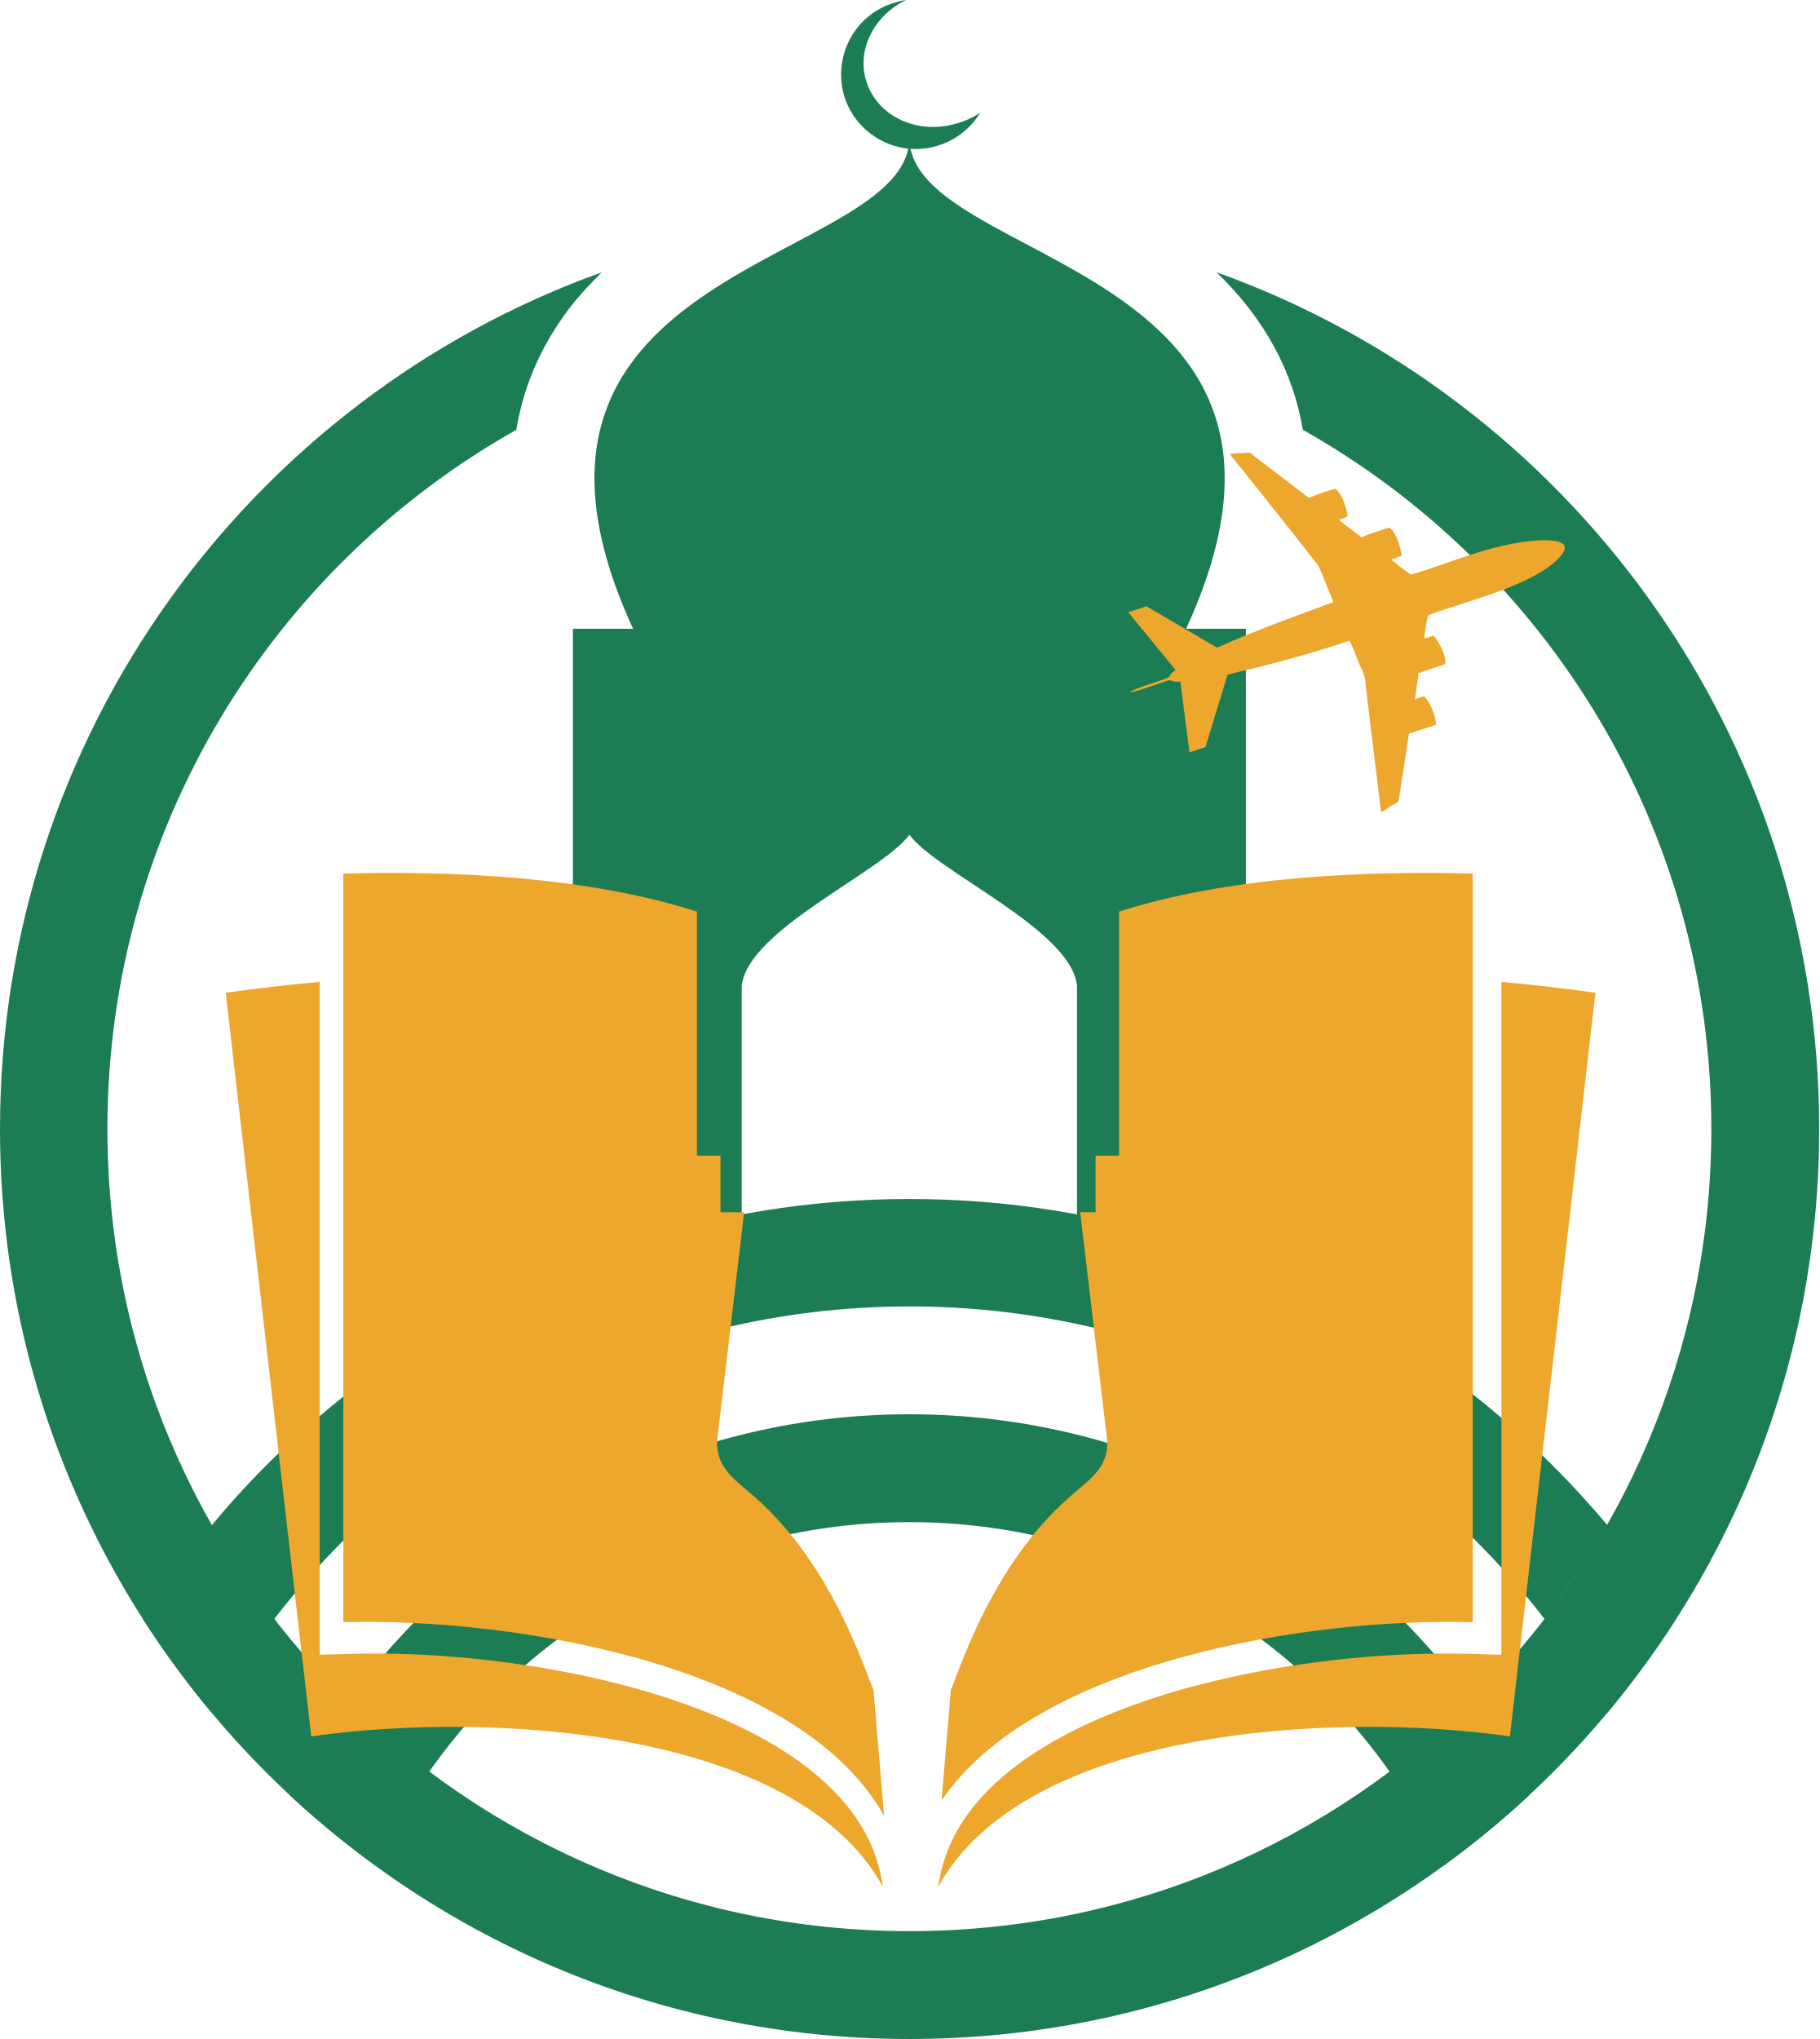
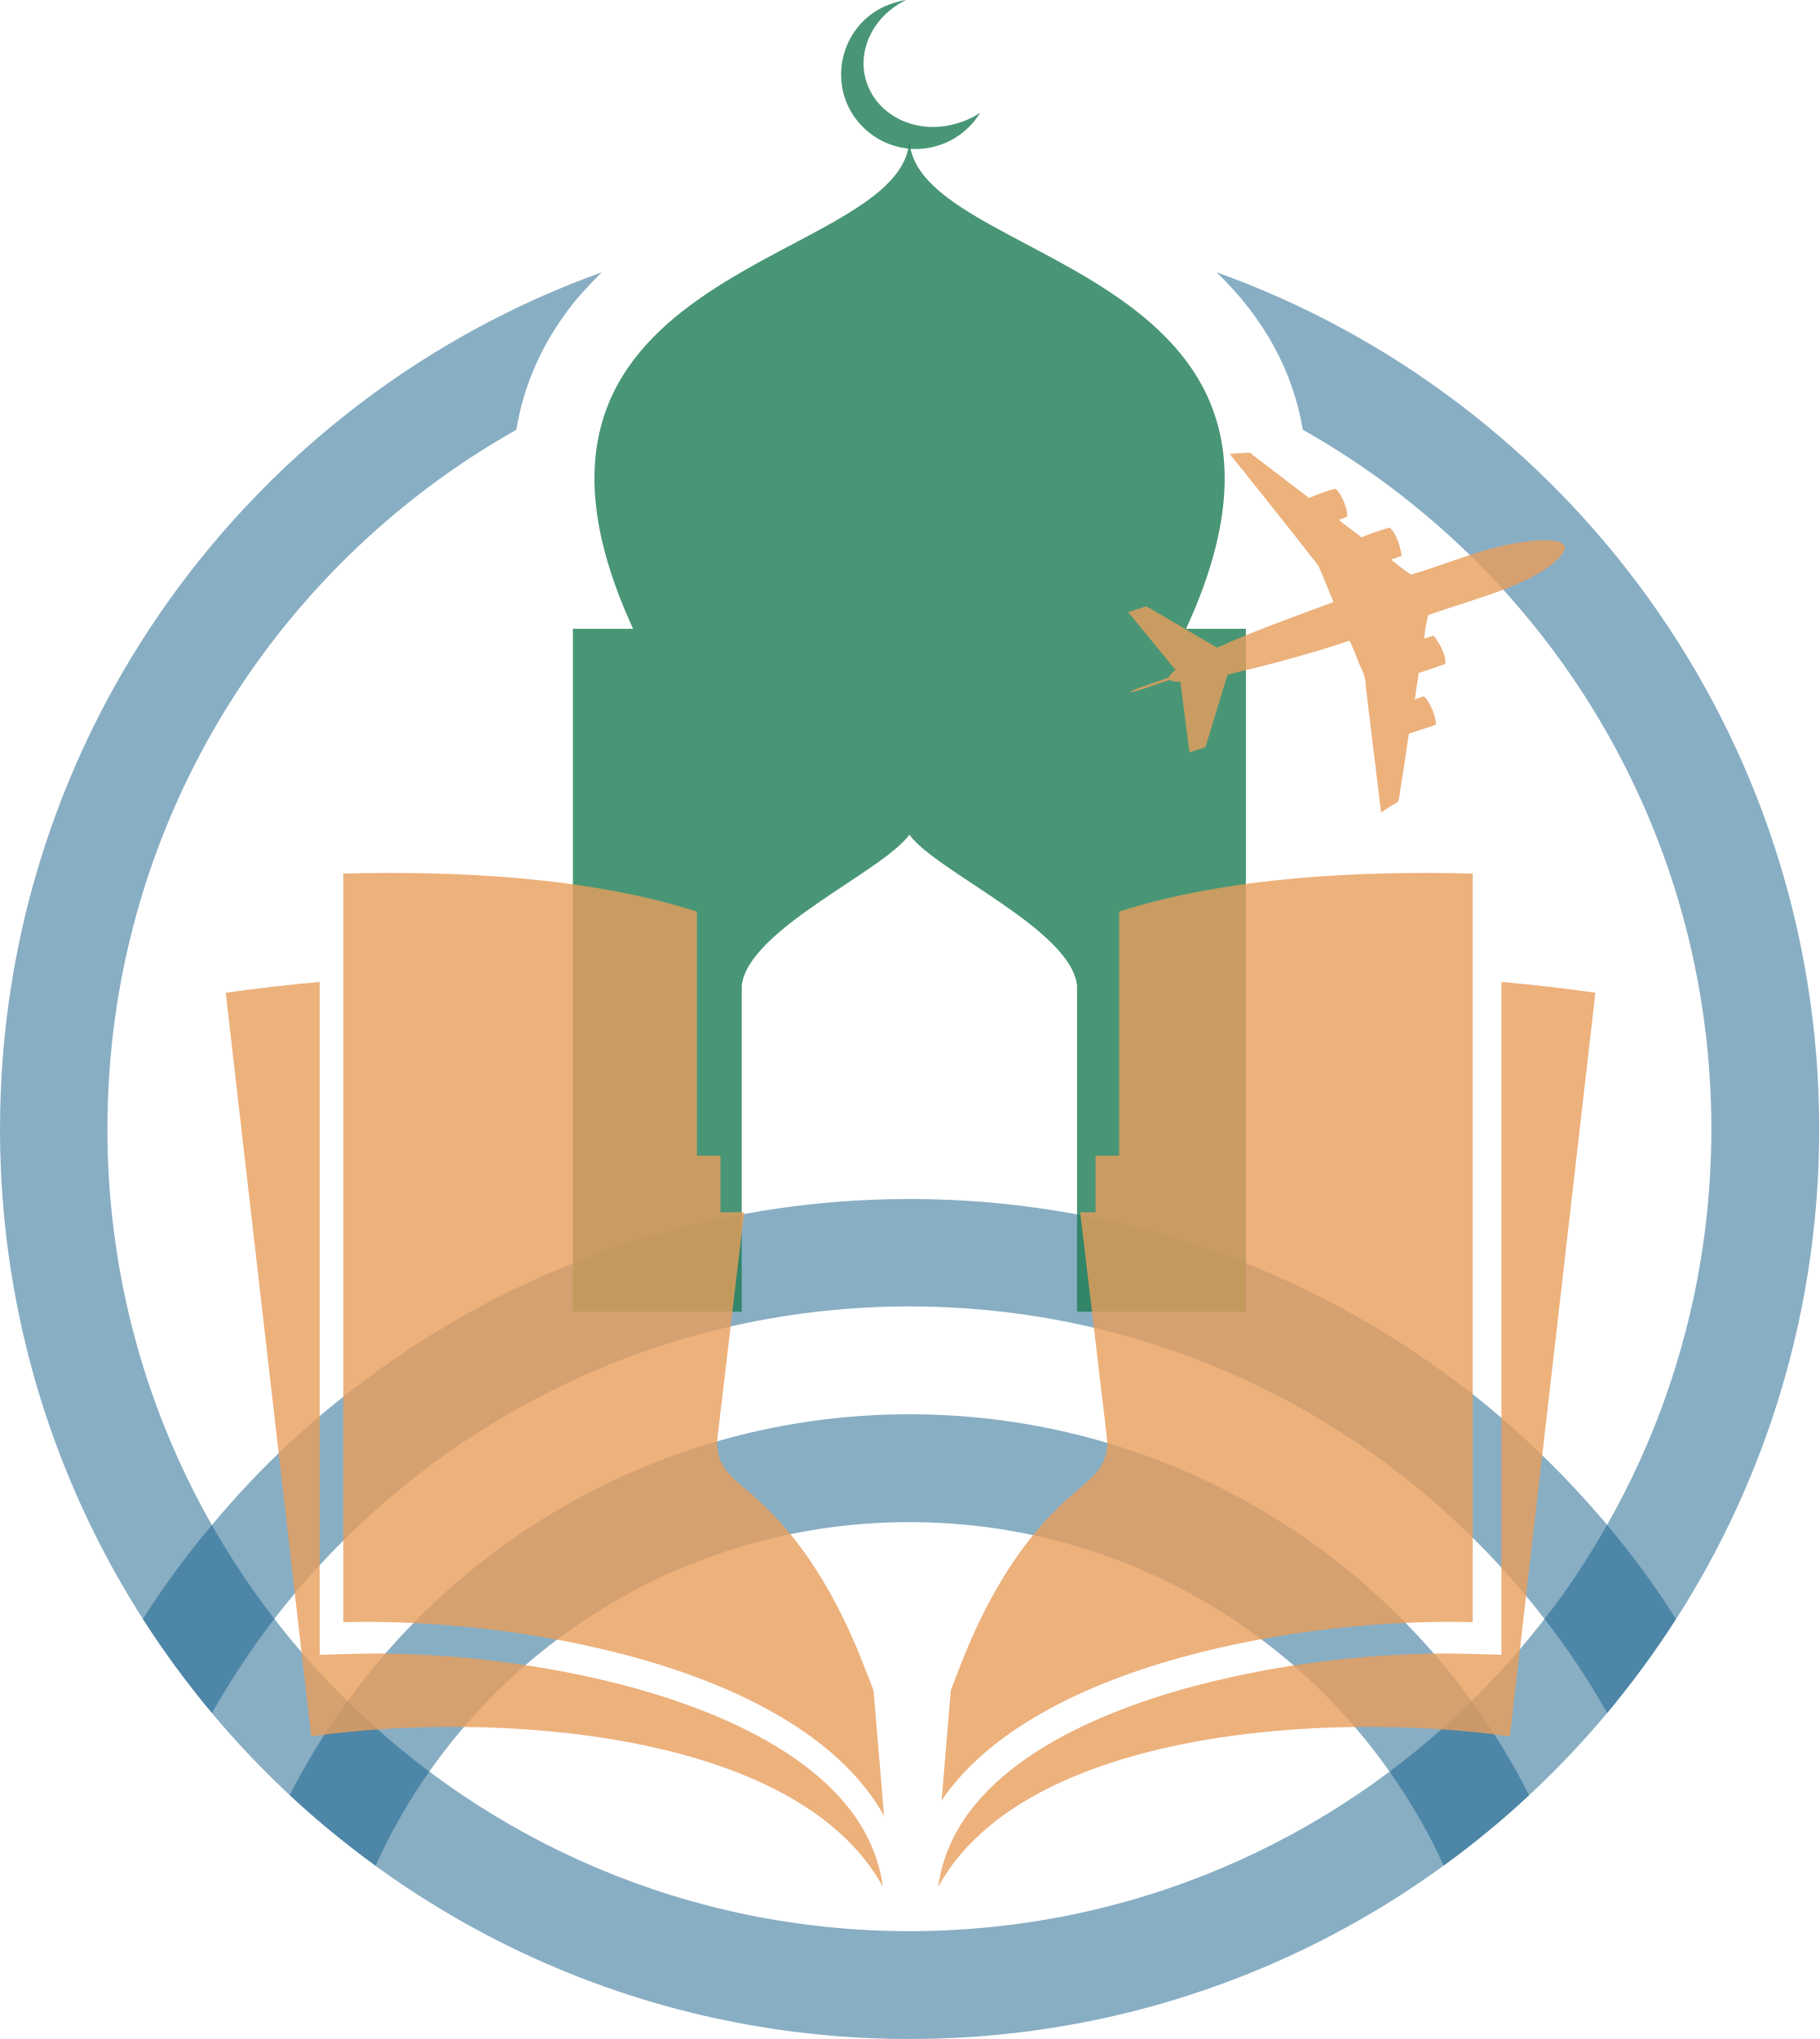
<svg xmlns="http://www.w3.org/2000/svg" viewBox="307.252 49.757 126.737 142.018" width="126.737" height="142.018">
  <g transform="matrix(1, 0, 0, -1, 0.333115, 499.3765)">
    <g transform="translate(314.4023 370.9849)">
-       <path d="M 0 0 C 0 20.92 11.48 39.118 28.488 48.699 C 28.998 51.817 30.303 54.851 32.57 57.657 C 33.165 58.365 33.789 59.018 34.44 59.669 C 9.978 50.882 -7.483 27.468 -7.483 0 C -7.483 -35.008 20.863 -63.383 55.871 -63.383 C 90.879 -63.383 119.254 -35.008 119.254 0 C 119.254 27.496 101.735 50.91 77.272 59.669 C 80.646 56.41 82.602 52.725 83.282 48.699 C 100.29 39.118 111.741 20.892 111.741 0 C 111.741 -30.869 86.74 -55.871 55.871 -55.871 C 25.03 -55.871 0 -30.869 0 0" style="fill-rule: evenodd; fill-opacity: 1; fill: rgb(28, 124, 84);" />
+       <path d="M 0 0 C 0 20.92 11.48 39.118 28.488 48.699 C 28.998 51.817 30.303 54.851 32.57 57.657 C 33.165 58.365 33.789 59.018 34.44 59.669 C 9.978 50.882 -7.483 27.468 -7.483 0 C -7.483 -35.008 20.863 -63.383 55.871 -63.383 C 90.879 -63.383 119.254 -35.008 119.254 0 C 119.254 27.496 101.735 50.91 77.272 59.669 C 80.646 56.41 82.602 52.725 83.282 48.699 C 100.29 39.118 111.741 20.892 111.741 0 C 111.741 -30.869 86.74 -55.871 55.871 -55.871 C 25.03 -55.871 0 -30.869 0 0" style="fill-rule: evenodd; fill-opacity: 1; fill: rgb(18, 94, 138, 0.5);" />
    </g>
    <g transform="translate(414.5215 336.856)">
-       <path d="M 0 0 C 1.616 -2.069 3.062 -4.252 4.366 -6.548 C 6.095 -4.451 7.711 -2.268 9.156 0 C 7.711 2.296 6.095 4.479 4.366 6.548 C 3.062 4.252 1.616 2.069 0 0 M -92.834 -6.548 C -91.53 -4.252 -90.085 -2.069 -88.497 0 C -78.264 13.238 -62.248 21.77 -44.248 21.77 C -26.22 21.77 -10.204 13.238 0 0 C 1.588 2.069 3.062 4.252 4.366 6.548 C 2.665 8.561 0.851 10.488 -1.077 12.274 C -2.947 14.031 -4.932 15.675 -7.029 17.178 C -17.489 24.774 -30.33 29.253 -44.248 29.253 C -58.138 29.253 -71.008 24.774 -81.438 17.178 C -83.536 15.675 -85.521 14.031 -87.42 12.274 C -89.348 10.488 -91.162 8.561 -92.834 6.548 C -91.559 4.309 -90.142 2.154 -88.554 0.113 C -90.142 2.154 -91.559 4.309 -92.834 6.548 C -94.592 4.479 -96.179 2.296 -97.653 0 C -96.179 -2.268 -94.592 -4.451 -92.834 -6.548" style="fill-rule: evenodd; fill-opacity: 1; fill: rgb(28, 124, 84);" />
+       <path d="M 0 0 C 1.616 -2.069 3.062 -4.252 4.366 -6.548 C 6.095 -4.451 7.711 -2.268 9.156 0 C 7.711 2.296 6.095 4.479 4.366 6.548 C 3.062 4.252 1.616 2.069 0 0 M -92.834 -6.548 C -91.53 -4.252 -90.085 -2.069 -88.497 0 C -78.264 13.238 -62.248 21.77 -44.248 21.77 C -26.22 21.77 -10.204 13.238 0 0 C 1.588 2.069 3.062 4.252 4.366 6.548 C 2.665 8.561 0.851 10.488 -1.077 12.274 C -2.947 14.031 -4.932 15.675 -7.029 17.178 C -17.489 24.774 -30.33 29.253 -44.248 29.253 C -58.138 29.253 -71.008 24.774 -81.438 17.178 C -83.536 15.675 -85.521 14.031 -87.42 12.274 C -89.348 10.488 -91.162 8.561 -92.834 6.548 C -91.559 4.309 -90.142 2.154 -88.554 0.113 C -90.142 2.154 -91.559 4.309 -92.834 6.548 C -94.592 4.479 -96.179 2.296 -97.653 0 C -96.179 -2.268 -94.592 -4.451 -92.834 -6.548" style="fill-rule: evenodd; fill-opacity: 1; fill: rgb(18, 94, 138, 0.5);" />
    </g>
    <g transform="translate(327.1016 324.582)">
-       <path d="M 0 0 C 1.162 2.296 2.522 4.479 4.025 6.548 C 12.813 18.652 27.07 26.532 43.172 26.532 C 59.272 26.532 73.559 18.652 82.347 6.548 C 83.849 4.479 85.181 2.296 86.343 0 C 84.473 -1.758 82.488 -3.374 80.391 -4.904 C 79.398 -2.693 78.18 -0.596 76.818 1.36 L 76.648 1.644 L 76.62 1.644 C 69.222 12.16 57.005 19.02 43.172 19.02 C 29.339 19.02 17.121 12.16 9.723 1.644 C 8.277 -0.397 7.03 -2.608 5.981 -4.904 C 3.884 -3.374 1.899 -1.758 0 0" style="fill-rule: evenodd; fill-opacity: 1; fill: rgb(28, 124, 84);" />
+       <path d="M 0 0 C 1.162 2.296 2.522 4.479 4.025 6.548 C 12.813 18.652 27.07 26.532 43.172 26.532 C 59.272 26.532 73.559 18.652 82.347 6.548 C 83.849 4.479 85.181 2.296 86.343 0 C 84.473 -1.758 82.488 -3.374 80.391 -4.904 C 79.398 -2.693 78.18 -0.596 76.818 1.36 L 76.648 1.644 L 76.62 1.644 C 69.222 12.16 57.005 19.02 43.172 19.02 C 29.339 19.02 17.121 12.16 9.723 1.644 C 8.277 -0.397 7.03 -2.608 5.981 -4.904 C 3.884 -3.374 1.899 -1.758 0 0" style="fill-rule: evenodd; fill-opacity: 1; fill: rgb(18, 94, 138, 0.5);" />
    </g>
    <g transform="matrix(1, 0, 0, 1, 369.3091, 449.4496)">
-       <path d="M 0 0 C 0.255 0.085 0.51 0.142 0.736 0.17 C -1.446 -0.879 -2.693 -3.203 -2.069 -5.386 C -1.361 -7.88 1.445 -9.241 4.195 -8.447 C 4.818 -8.277 5.386 -8.022 5.896 -7.682 C 5.244 -8.759 4.167 -9.638 2.834 -10.006 C 0.085 -10.8 -2.807 -9.184 -3.601 -6.435 C -4.365 -3.657 -2.778 -0.765 0 0" style="fill-rule: evenodd; fill-opacity: 1; fill: rgb(28, 124, 84);" />
+       <path d="M 0 0 C 0.255 0.085 0.51 0.142 0.736 0.17 C -1.446 -0.879 -2.693 -3.203 -2.069 -5.386 C -1.361 -7.88 1.445 -9.241 4.195 -8.447 C 4.818 -8.277 5.386 -8.022 5.896 -7.682 C 5.244 -8.759 4.167 -9.638 2.834 -10.006 C 0.085 -10.8 -2.807 -9.184 -3.601 -6.435 C -4.365 -3.657 -2.778 -0.765 0 0" style="fill-rule: evenodd; fill-opacity: 1; fill: rgb(28, 124, 84, 0.8);" />
    </g>
    <g transform="translate(370.2734 440.0371)">
-       <path d="M 0 0 C 0 -8.986 -31.097 -8.504 -19.248 -34.214 L -23.442 -34.214 L -23.442 -50.655 L -23.442 -52.073 L -23.442 -81.78 L -11.679 -81.78 L -11.679 -62.249 L -11.679 -59.584 L -11.679 -59.103 L -11.679 -59.074 C -11.254 -55.163 -1.871 -51.137 0 -48.558 C 1.87 -51.137 11.281 -55.163 11.679 -59.074 L 11.679 -59.103 L 11.679 -59.584 L 11.679 -62.249 L 11.679 -81.78 L 23.442 -81.78 L 23.442 -52.073 L 23.442 -50.655 L 23.442 -34.214 L 19.275 -34.214 C 31.124 -8.504 0 -8.986 0 0" style="fill-rule: evenodd; fill-opacity: 1; fill: rgb(28, 124, 84);" />
+       <path d="M 0 0 C 0 -8.986 -31.097 -8.504 -19.248 -34.214 L -23.442 -34.214 L -23.442 -50.655 L -23.442 -52.073 L -23.442 -81.78 L -11.679 -81.78 L -11.679 -62.249 L -11.679 -59.584 L -11.679 -59.103 L -11.679 -59.074 C -11.254 -55.163 -1.871 -51.137 0 -48.558 C 1.87 -51.137 11.281 -55.163 11.679 -59.074 L 11.679 -59.103 L 11.679 -59.584 L 11.679 -62.249 L 11.679 -81.78 L 23.442 -81.78 L 23.442 -52.073 L 23.442 -50.655 L 23.442 -34.214 L 19.275 -34.214 C 31.124 -8.504 0 -8.986 0 0" style="fill-rule: evenodd; fill-opacity: 1; fill: rgb(28, 124, 84, 0.8);" />
    </g>
    <g transform="matrix(1, 0, 0, 1, 384.883, 386.1283)">
-       <path d="M 0 0 C 7.616 2.43 16.909 2.847 24.634 2.647 L 24.634 -49.494 C 12.992 -49.177 -5.829 -52.296 -12.366 -61.915 L -11.723 -54.236 L -11.097 -52.613 C -9.674 -48.923 -7.715 -45.215 -5.014 -42.296 C -4.343 -41.57 -3.636 -40.917 -2.883 -40.282 C -1.713 -39.321 -0.644 -38.388 -0.852 -36.629 L -2.711 -20.944 L -1.641 -20.944 L -1.641 -17 L 0 -17 Z M -54.045 2.647 C -46.32 2.847 -37.027 2.43 -29.411 0 L -29.411 -17 L -27.771 -17 L -27.771 -20.944 L -26.12 -20.944 L -27.979 -36.629 C -28.187 -38.388 -27.117 -39.321 -25.957 -40.282 C -25.195 -40.917 -24.497 -41.57 -23.826 -42.296 C -21.125 -45.215 -19.166 -48.923 -17.743 -52.613 L -17.108 -54.236 L -16.374 -62.985 C -22.203 -52.531 -41.978 -49.168 -54.045 -49.494 Z" style="fill-rule: evenodd; fill-opacity: 1; fill: rgb(236, 167, 44);" />
+       <path d="M 0 0 C 7.616 2.43 16.909 2.847 24.634 2.647 L 24.634 -49.494 C 12.992 -49.177 -5.829 -52.296 -12.366 -61.915 L -11.723 -54.236 L -11.097 -52.613 C -9.674 -48.923 -7.715 -45.215 -5.014 -42.296 C -4.343 -41.57 -3.636 -40.917 -2.883 -40.282 C -1.713 -39.321 -0.644 -38.388 -0.852 -36.629 L -2.711 -20.944 L -1.641 -20.944 L -1.641 -17 L 0 -17 Z M -54.045 2.647 C -46.32 2.847 -37.027 2.43 -29.411 0 L -29.411 -17 L -27.771 -17 L -27.771 -20.944 L -26.12 -20.944 L -27.979 -36.629 C -28.187 -38.388 -27.117 -39.321 -25.957 -40.282 C -25.195 -40.917 -24.497 -41.57 -23.826 -42.296 C -21.125 -45.215 -19.166 -48.923 -17.743 -52.613 L -17.108 -54.236 L -16.374 -62.985 C -22.203 -52.531 -41.978 -49.168 -54.045 -49.494 Z" style="fill-rule: evenodd; fill-opacity: 1; fill: rgb(232, 157, 92, 0.8);" />
    </g>
    <g transform="matrix(0.557383, 0, 0, 0.497666, 399.8164, 407.6882)" style="">
-       <path d="M 0 0 C -4.564 -1.928 -8.306 -3.373 -12.813 -5.527 C -13.323 -5.783 -14.032 -6.18 -14.542 -6.378 C -15.024 -6.095 -20.381 -2.552 -21.118 -2.069 L -23.386 -0.596 L -25.654 -1.417 L -19.729 -9.524 C -20.41 -10.007 -20.466 -10.403 -20.608 -10.545 C -20.892 -10.8 -24.974 -12.104 -25.427 -12.614 C -24.832 -12.699 -20.863 -10.97 -20.495 -10.941 C -20.24 -10.941 -20.126 -11.226 -19.134 -11.141 L -18 -21.033 L -16.101 -20.353 C -15.931 -20.154 -16.016 -20.296 -15.931 -20.069 L -13.238 -10.177 C -11.991 -9.779 -10.687 -9.496 -9.468 -9.128 C -5.868 -8.136 -1.417 -6.718 1.984 -5.414 C 2.381 -6.038 2.948 -7.966 3.26 -8.759 C 3.458 -9.27 3.77 -9.922 3.883 -10.432 C 3.997 -10.828 4.025 -11.509 4.053 -11.934 L 5.953 -29.452 C 6.378 -29.141 6.803 -28.828 7.228 -28.517 C 7.937 -28.035 8.107 -28.148 8.22 -27.383 C 8.333 -26.362 8.476 -25.398 8.617 -24.435 C 8.929 -22.422 9.127 -20.437 9.439 -18.426 L 12.784 -17.178 C 12.926 -16.328 12.132 -14.174 11.48 -13.38 C 11.282 -13.153 11.282 -13.21 10.913 -13.323 C 10.687 -13.408 10.403 -13.521 10.176 -13.635 L 10.403 -11.82 C 10.459 -11.311 10.63 -10.347 10.63 -9.95 L 13.975 -8.674 C 14.116 -7.398 13.209 -5.698 12.529 -4.706 L 11.367 -5.103 C 11.338 -4.535 11.707 -2.268 11.849 -1.843 C 11.962 -1.729 16.526 -0.085 17.064 0.113 C 20.409 1.36 23.556 2.494 26.447 4.563 C 27.326 5.216 29.282 6.944 28.856 7.88 C 28.459 8.844 25.965 8.674 24.832 8.561 C 19.417 7.965 14.542 5.442 9.694 3.826 C 9.439 3.969 7.37 5.726 7.228 5.952 L 8.532 6.463 C 8.333 7.767 7.965 9.439 7.03 10.432 C 5.839 10.034 4.563 9.581 3.486 9.042 C 3.231 9.383 1.19 10.941 0.68 11.509 L 1.701 11.934 C 1.871 12.813 0.963 15.307 0.255 15.846 C -0.737 15.619 -2.126 14.995 -3.062 14.57 L -9.893 20.409 C -10.517 20.977 -10.262 20.92 -11.197 20.863 C -11.764 20.835 -12.388 20.807 -12.955 20.721 C -12.416 19.871 -11.764 19.077 -11.197 18.283 C -10.658 17.461 -10.063 16.668 -9.496 15.874 C -8.816 14.938 -2.069 5.414 -1.871 5.046 C -1.531 4.252 -0.425 1.134 0 0" style="fill-rule: evenodd; fill-opacity: 1; fill: rgb(236, 167, 44);" />
+       <path d="M 0 0 C -4.564 -1.928 -8.306 -3.373 -12.813 -5.527 C -13.323 -5.783 -14.032 -6.18 -14.542 -6.378 C -15.024 -6.095 -20.381 -2.552 -21.118 -2.069 L -23.386 -0.596 L -25.654 -1.417 L -19.729 -9.524 C -20.41 -10.007 -20.466 -10.403 -20.608 -10.545 C -20.892 -10.8 -24.974 -12.104 -25.427 -12.614 C -24.832 -12.699 -20.863 -10.97 -20.495 -10.941 C -20.24 -10.941 -20.126 -11.226 -19.134 -11.141 L -18 -21.033 L -16.101 -20.353 C -15.931 -20.154 -16.016 -20.296 -15.931 -20.069 L -13.238 -10.177 C -11.991 -9.779 -10.687 -9.496 -9.468 -9.128 C -5.868 -8.136 -1.417 -6.718 1.984 -5.414 C 2.381 -6.038 2.948 -7.966 3.26 -8.759 C 3.458 -9.27 3.77 -9.922 3.883 -10.432 C 3.997 -10.828 4.025 -11.509 4.053 -11.934 L 5.953 -29.452 C 6.378 -29.141 6.803 -28.828 7.228 -28.517 C 7.937 -28.035 8.107 -28.148 8.22 -27.383 C 8.333 -26.362 8.476 -25.398 8.617 -24.435 C 8.929 -22.422 9.127 -20.437 9.439 -18.426 L 12.784 -17.178 C 12.926 -16.328 12.132 -14.174 11.48 -13.38 C 11.282 -13.153 11.282 -13.21 10.913 -13.323 C 10.687 -13.408 10.403 -13.521 10.176 -13.635 L 10.403 -11.82 C 10.459 -11.311 10.63 -10.347 10.63 -9.95 L 13.975 -8.674 C 14.116 -7.398 13.209 -5.698 12.529 -4.706 L 11.367 -5.103 C 11.338 -4.535 11.707 -2.268 11.849 -1.843 C 11.962 -1.729 16.526 -0.085 17.064 0.113 C 20.409 1.36 23.556 2.494 26.447 4.563 C 27.326 5.216 29.282 6.944 28.856 7.88 C 28.459 8.844 25.965 8.674 24.832 8.561 C 19.417 7.965 14.542 5.442 9.694 3.826 C 9.439 3.969 7.37 5.726 7.228 5.952 L 8.532 6.463 C 8.333 7.767 7.965 9.439 7.03 10.432 C 5.839 10.034 4.563 9.581 3.486 9.042 C 3.231 9.383 1.19 10.941 0.68 11.509 L 1.701 11.934 C 1.871 12.813 0.963 15.307 0.255 15.846 C -0.737 15.619 -2.126 14.995 -3.062 14.57 L -9.893 20.409 C -10.517 20.977 -10.262 20.92 -11.197 20.863 C -11.764 20.835 -12.388 20.807 -12.955 20.721 C -12.416 19.871 -11.764 19.077 -11.197 18.283 C -10.658 17.461 -10.063 16.668 -9.496 15.874 C -8.816 14.938 -2.069 5.414 -1.871 5.046 C -1.531 4.252 -0.425 1.134 0 0" style="fill-rule: evenodd; fill-opacity: 1; fill: rgb(232, 157, 92, 0.8);" />
    </g>
    <g transform="matrix(1, 0, 0, 1, 418.0659, 380.4755)">
-       <path d="M 0 0 C -2.085 0.29 -4.288 0.553 -6.546 0.753 L -6.546 -43.854 L -6.546 -46.112 L -8.804 -46.049 C -14.262 -45.903 -20.073 -46.502 -25.395 -47.672 C -32.005 -49.122 -41.479 -52.368 -44.733 -58.869 C -45.277 -59.966 -45.622 -61.099 -45.785 -62.277 C -39.756 -51.28 -18.45 -50.02 -5.956 -51.797 C -3.971 -34.534 -1.985 -17.263 0 0" style="fill-rule: evenodd; fill-opacity: 1; fill: rgb(236, 167, 44);" />
+       <path d="M 0 0 C -2.085 0.29 -4.288 0.553 -6.546 0.753 L -6.546 -43.854 L -6.546 -46.112 L -8.804 -46.049 C -14.262 -45.903 -20.073 -46.502 -25.395 -47.672 C -32.005 -49.122 -41.479 -52.368 -44.733 -58.869 C -45.277 -59.966 -45.622 -61.099 -45.785 -62.277 C -39.756 -51.28 -18.45 -50.02 -5.956 -51.797 C -3.971 -34.534 -1.985 -17.263 0 0" style="fill-rule: evenodd; fill-opacity: 1; fill: rgb(232, 157, 92, 0.8);" />
    </g>
    <g transform="matrix(1, 0, 0, 1, 322.645, 380.4755)">
-       <path d="M 0 0 C 2.085 0.29 4.288 0.553 6.546 0.753 L 6.546 -43.854 L 6.546 -46.112 L 8.804 -46.049 C 14.262 -45.903 20.073 -46.502 25.404 -47.672 C 32.005 -49.122 41.479 -52.368 44.733 -58.869 C 45.277 -59.966 45.622 -61.099 45.785 -62.277 C 39.756 -51.28 18.45 -50.02 5.956 -51.797 C 3.971 -34.534 1.985 -17.263 0 0" style="fill-rule: evenodd; fill-opacity: 1; fill: rgb(236, 167, 44);" />
+       <path d="M 0 0 C 2.085 0.29 4.288 0.553 6.546 0.753 L 6.546 -43.854 L 6.546 -46.112 L 8.804 -46.049 C 14.262 -45.903 20.073 -46.502 25.404 -47.672 C 32.005 -49.122 41.479 -52.368 44.733 -58.869 C 45.277 -59.966 45.622 -61.099 45.785 -62.277 C 39.756 -51.28 18.45 -50.02 5.956 -51.797 C 3.971 -34.534 1.985 -17.263 0 0" style="fill-rule: evenodd; fill-opacity: 1; fill: rgb(232, 157, 92, 0.8);" />
    </g>
  </g>
</svg>
